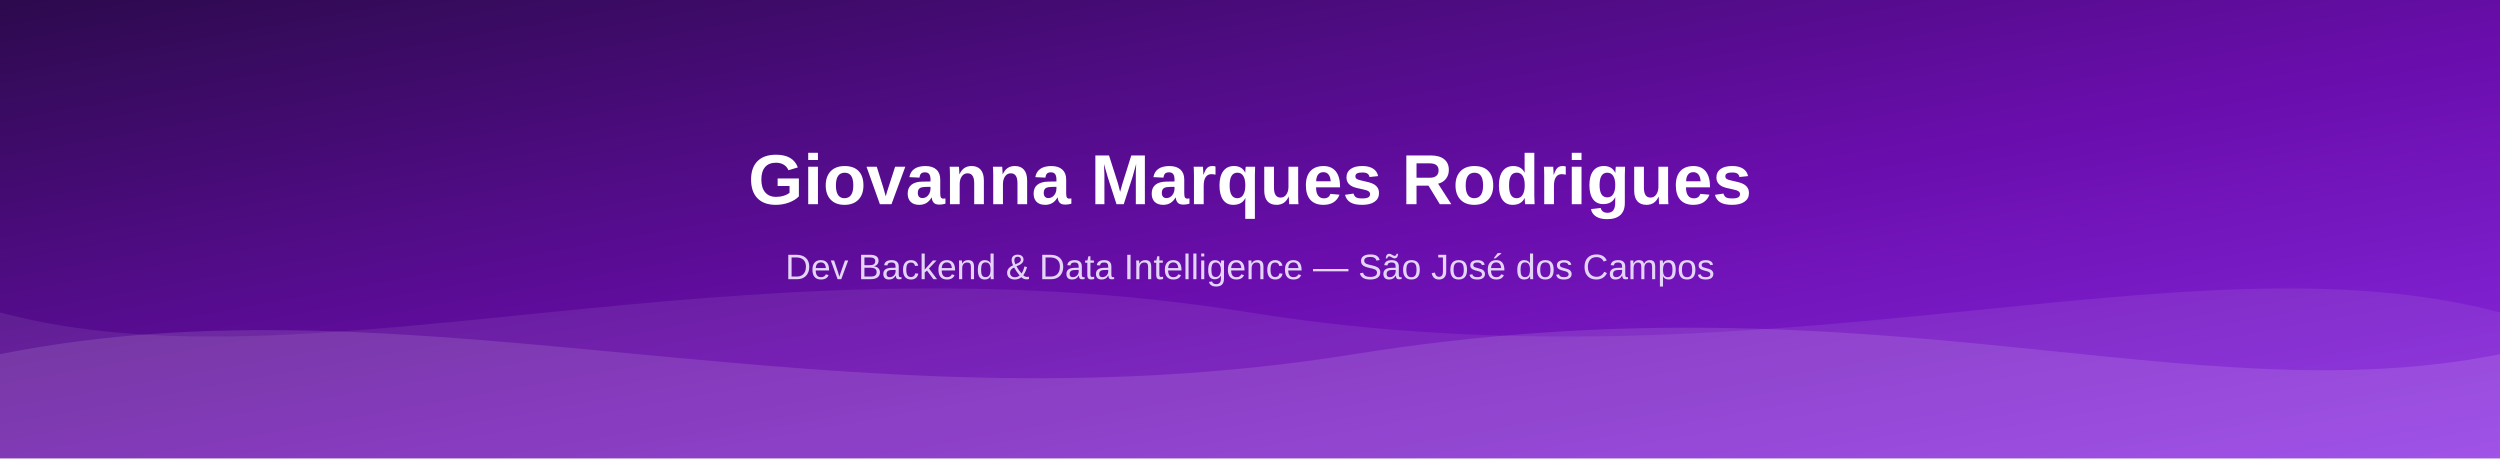
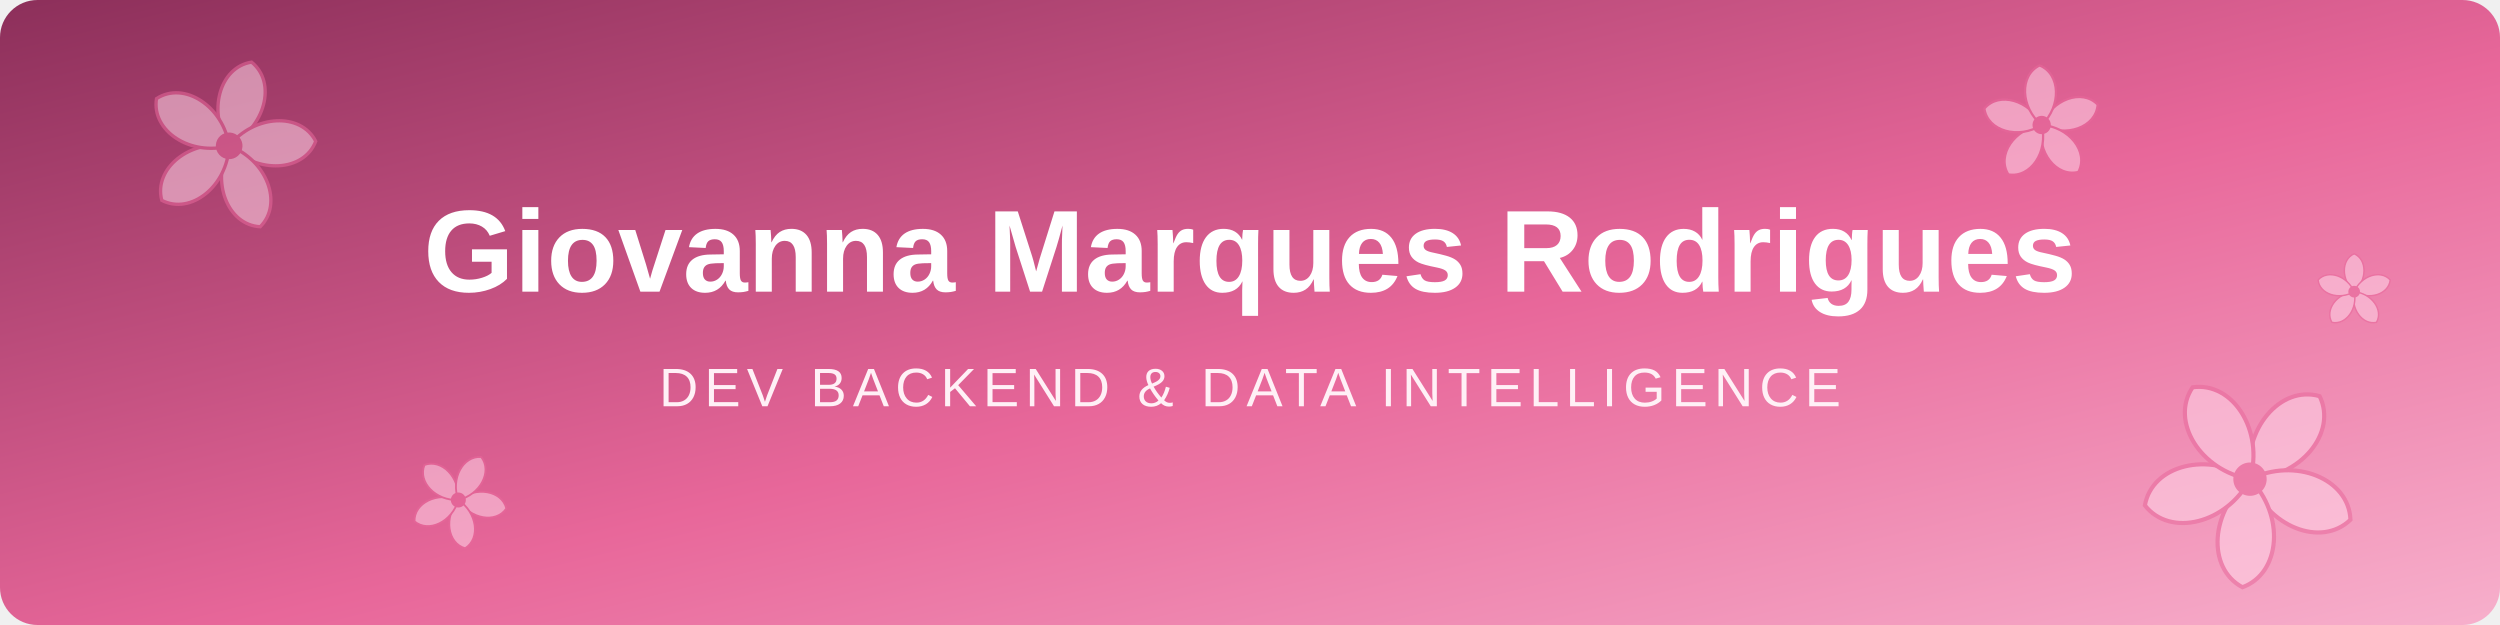
- <svg xmlns="http://www.w3.org/2000/svg" width="1200" height="220" viewBox="0 0 1200 220">
+ <svg xmlns="http://www.w3.org/2000/svg" viewBox="0 0 1200 300" width="1200" height="300">
  <defs>
-     <linearGradient id="bg" x1="0%" y1="0%" x2="100%" y2="100%">
-       <stop offset="0%" stop-color="#2C0A4D" />
-       <stop offset="55%" stop-color="#6A0DAD" />
-       <stop offset="100%" stop-color="#8A2BE2" />
+     <linearGradient id="g" x1="0" y1="0" x2="1" y2="1">
+       <stop offset="0" stop-color="#8C2F5A" />
+       <stop offset="0.55" stop-color="#E8679A" />
+       <stop offset="1" stop-color="#F7B0CC" />
    </linearGradient>
+     <g id="sakura">
+       <g fill="#FFD6E7" stroke="#E8679A" stroke-width="1">
+         <path d="M0,0 C-9,-8 -9,-22 0,-26 C9,-22 9,-8 0,0 Z" transform="rotate(0)" />
+         <path d="M0,0 C-9,-8 -9,-22 0,-26 C9,-22 9,-8 0,0 Z" transform="rotate(72)" />
+         <path d="M0,0 C-9,-8 -9,-22 0,-26 C9,-22 9,-8 0,0 Z" transform="rotate(144)" />
+         <path d="M0,0 C-9,-8 -9,-22 0,-26 C9,-22 9,-8 0,0 Z" transform="rotate(216)" />
+         <path d="M0,0 C-9,-8 -9,-22 0,-26 C9,-22 9,-8 0,0 Z" transform="rotate(288)" />
+       </g>
+       <circle r="4" fill="#E8679A" />
+     </g>
  </defs>
-   <rect width="1200" height="220" fill="url(#bg)" />
-   <path d="M0,150 C150,190 350,110 600,150 C850,190 1050,110 1200,150 L1200,220 L0,220 Z" fill="#ffffff" opacity="0.08" />
-   <path d="M0,170 C200,130 400,210 650,170 C900,130 1050,200 1200,170 L1200,220 L0,220 Z" fill="#ffffff" opacity="0.12" />
-   <text x="600" y="98" font-family="Verdana, Arial, sans-serif" font-size="34" font-weight="bold" fill="#ffffff" text-anchor="middle">Giovanna Marques Rodrigues</text>
-   <text x="600" y="134" font-family="Verdana, Arial, sans-serif" font-size="17" fill="#E4D4F7" text-anchor="middle">Dev Backend &amp; Data Intelligence — São José dos Campos</text>
+   <rect width="1200" height="300" rx="18" fill="url(#g)" />
+   <g opacity="0.55">
+     <use href="#sakura" transform="translate(110,70) scale(1.6) rotate(15)" />
+     <use href="#sakura" transform="translate(1080,230) scale(2) rotate(40)" />
+     <use href="#sakura" transform="translate(980,60) scale(1.1) rotate(70)" />
+     <use href="#sakura" transform="translate(220,240) scale(0.9) rotate(100)" />
+     <use href="#sakura" transform="translate(1130,140) scale(0.7)" />
+   </g>
+   <text x="600" y="140" text-anchor="middle" font-family="Segoe UI, Arial, sans-serif" font-size="56" font-weight="700" fill="#fff">Giovanna Marques Rodrigues</text>
+   <text x="600" y="195" text-anchor="middle" font-family="Segoe UI, Arial, sans-serif" font-size="26" fill="#FFF0F6" letter-spacing="3">DEV BACKEND &amp; DATA INTELLIGENCE</text>
</svg>
